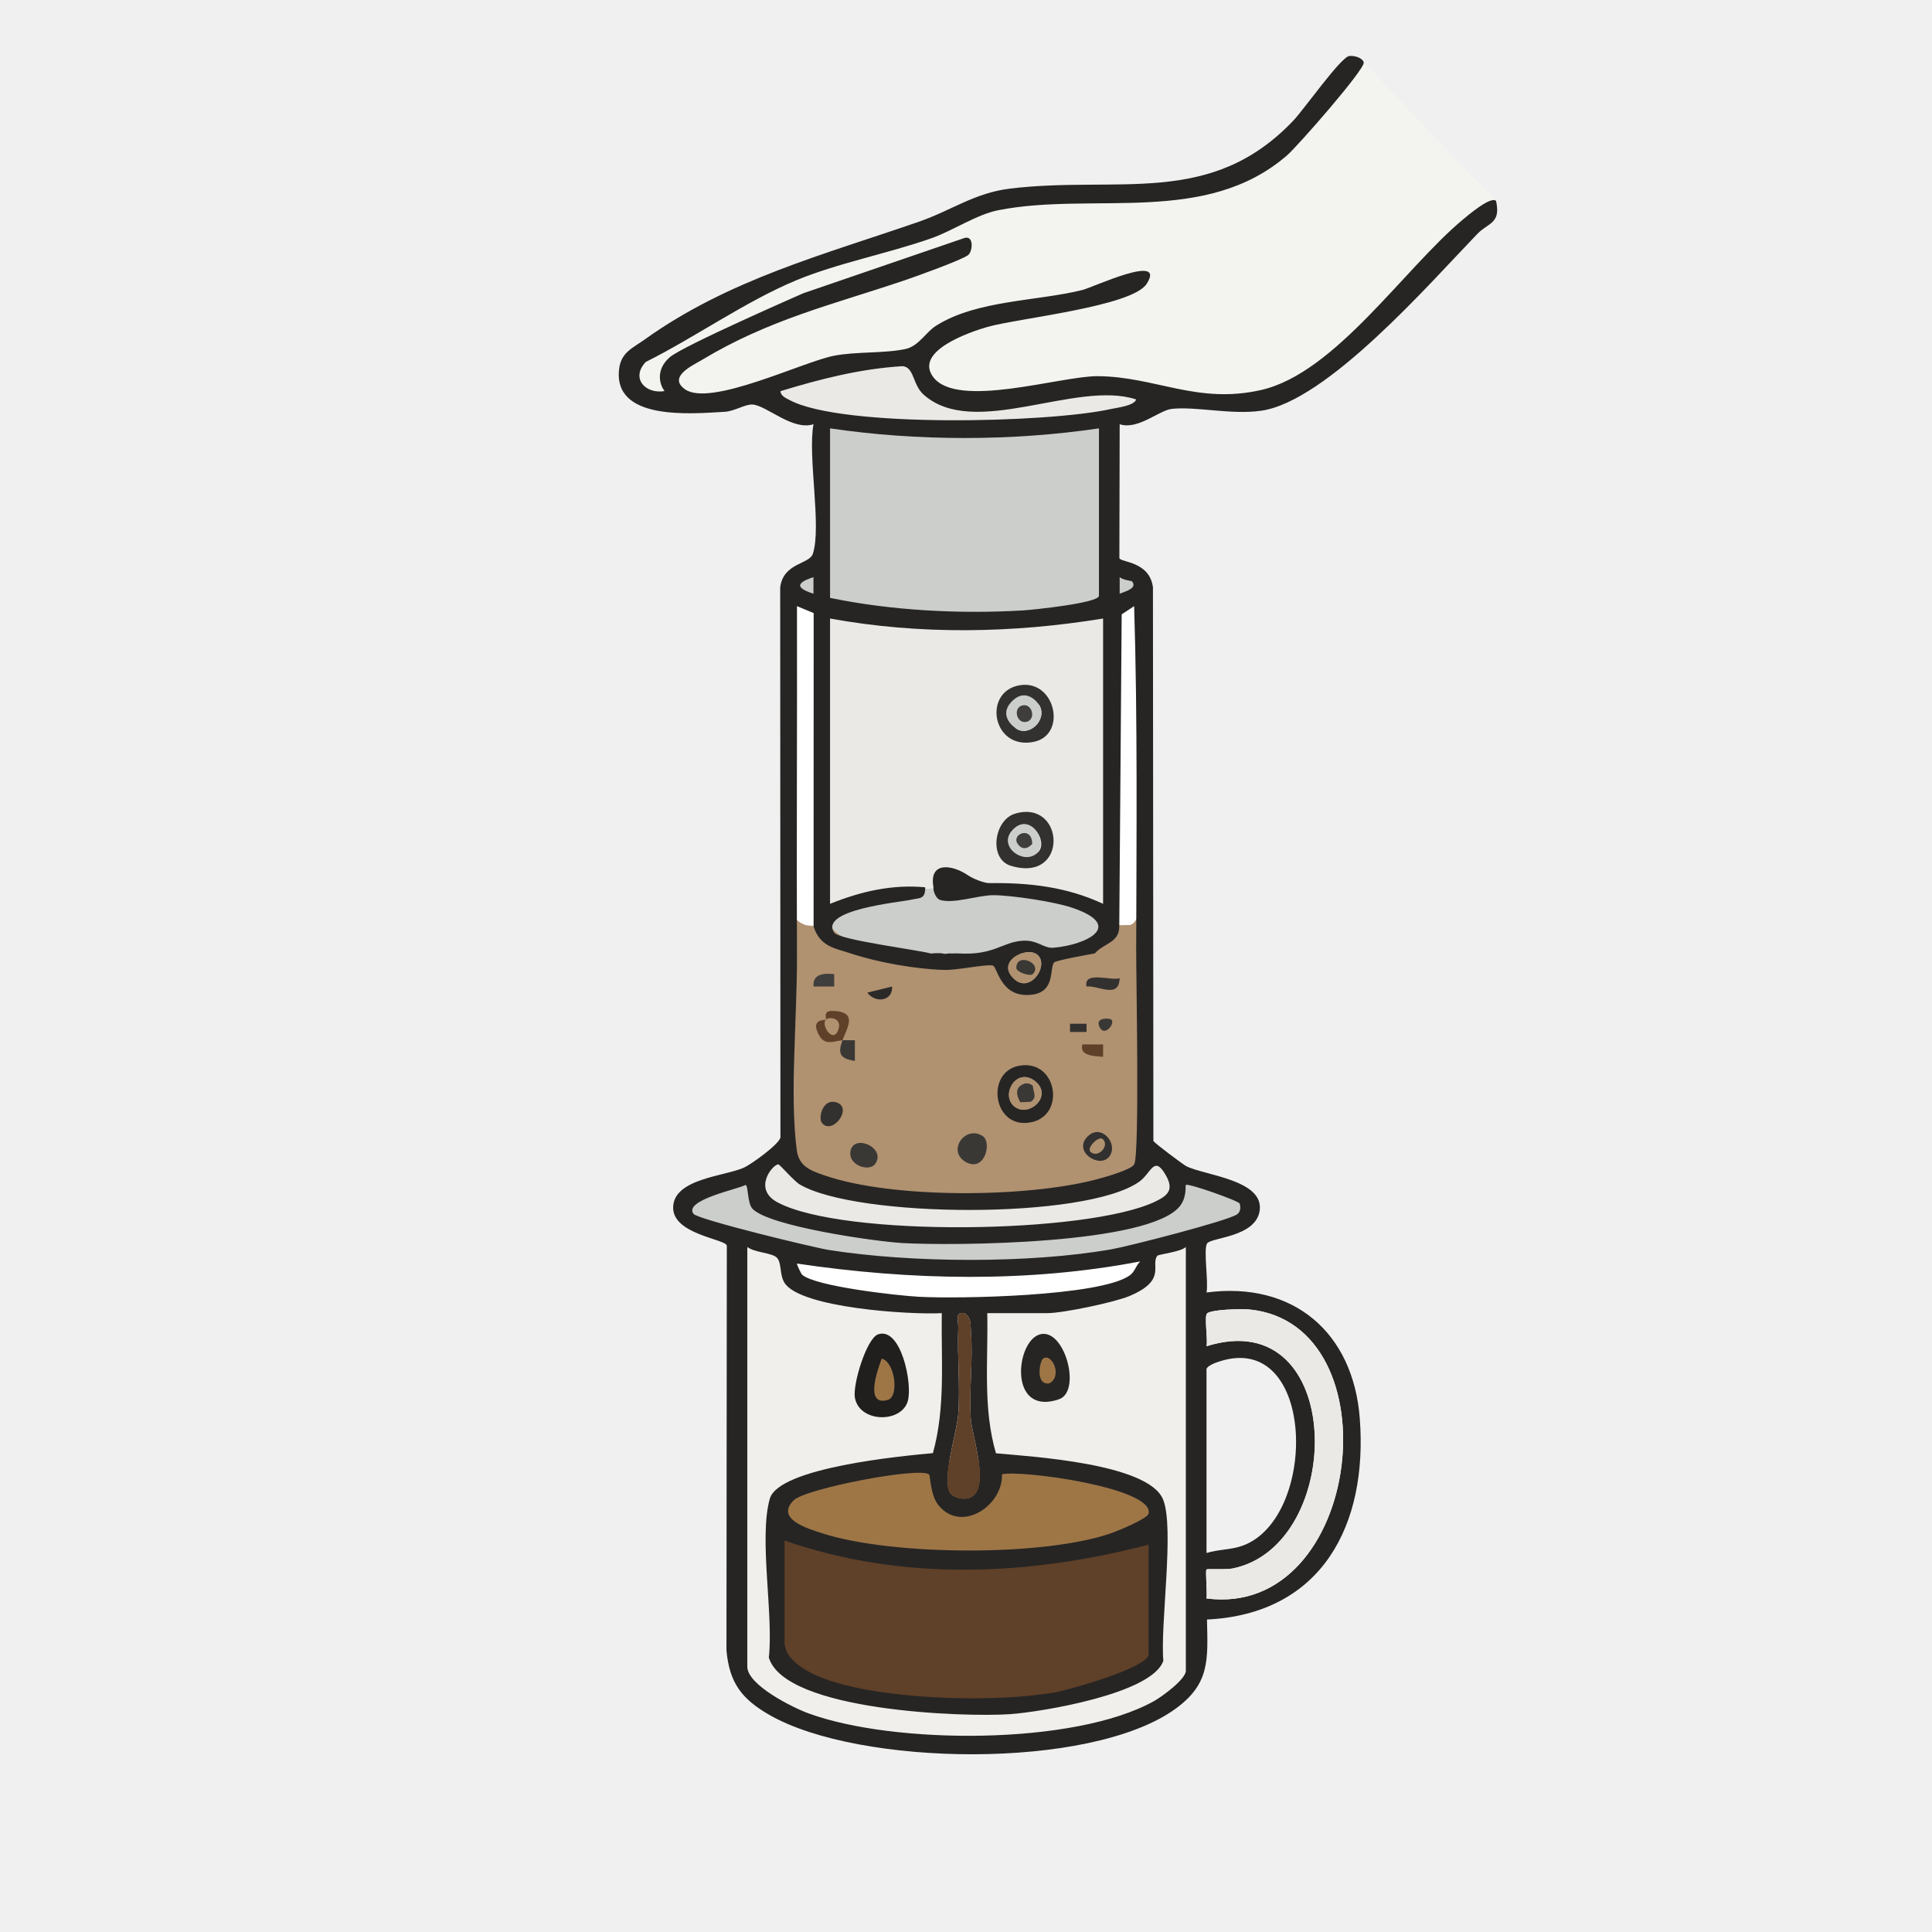
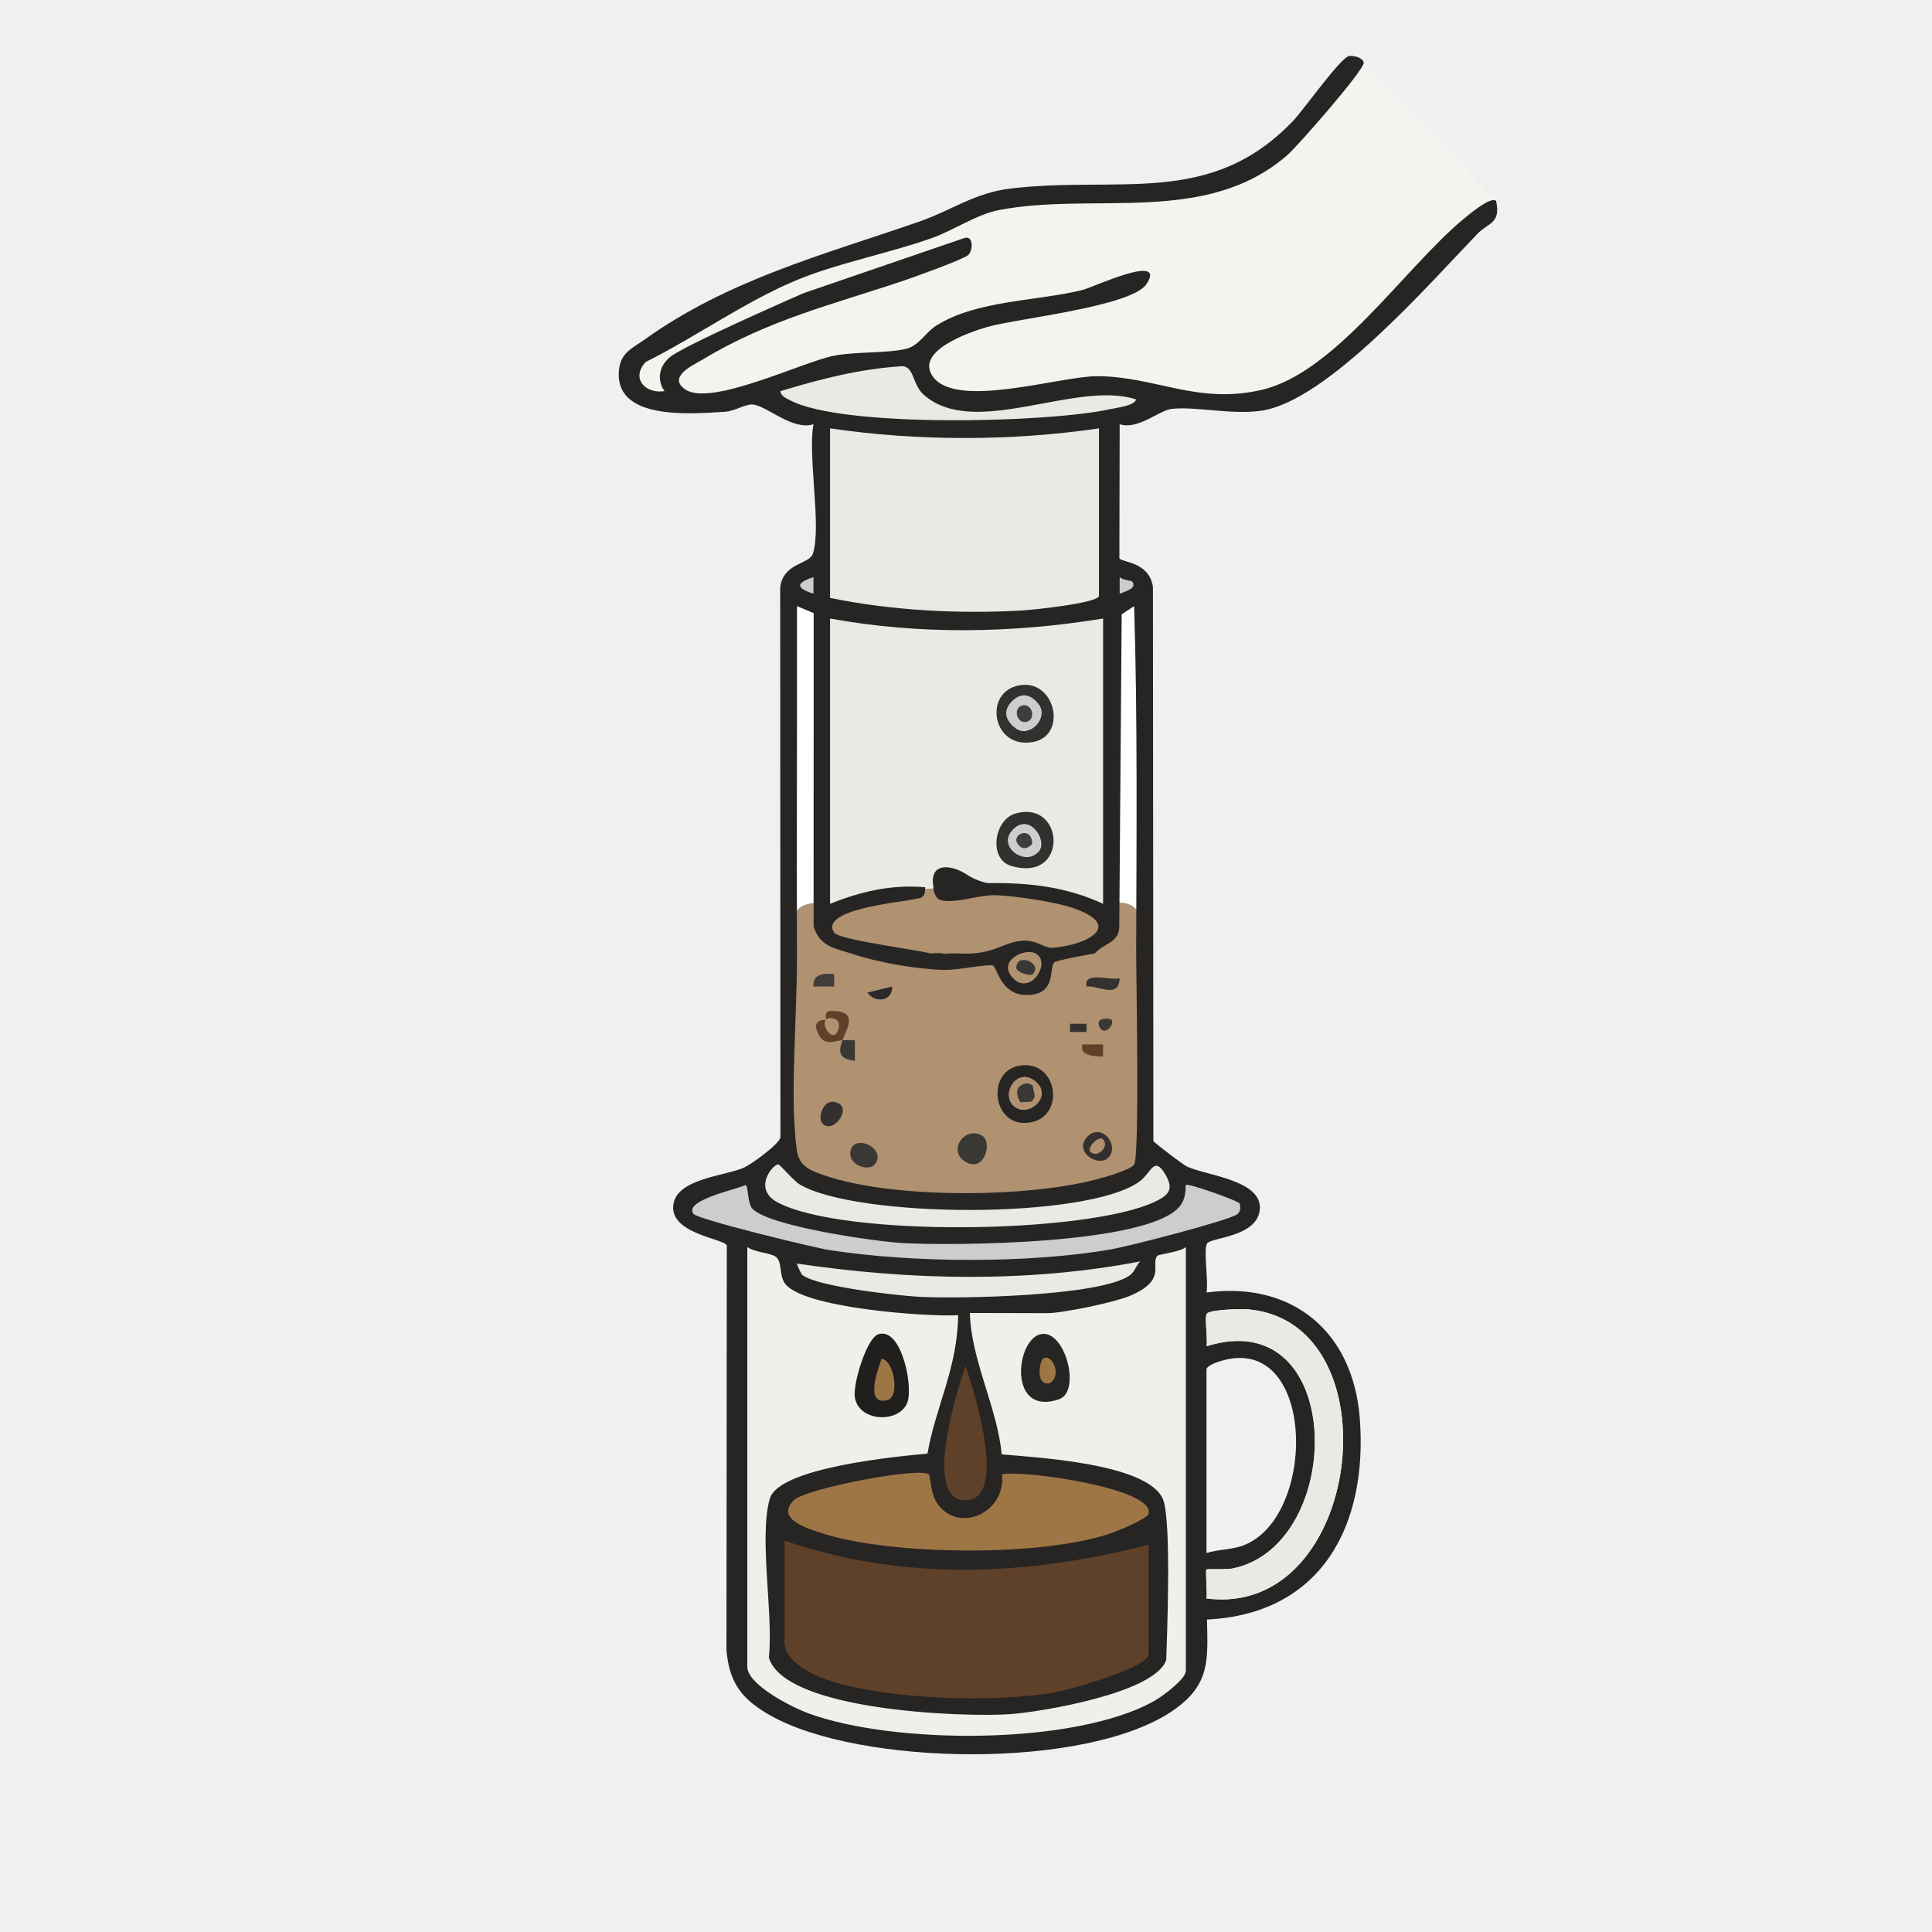
<svg xmlns="http://www.w3.org/2000/svg" id="Layer_1" version="1.1" viewBox="0 0 196 196">
  <defs>
    <style>
      .st0 {
        fill: #fff;
      }

      .st1 {
        fill: #3a3835;
      }

      .st2 {
        fill: #5f4028;
      }

      .st3 {
        fill: #262524;
      }

      .st4 {
        fill: #201f1e;
      }

      .st5 {
        fill: #403e3c;
      }

      .st6 {
        fill: #b09170;
      }

      .st7 {
        fill: #9e7646;
      }

      .st8 {
        fill: #eae9e5;
      }

      .st9 {
        fill: #2c2a29;
      }

      .st10 {
        fill: #f3f4ef;
      }

      .st11 {
        fill: #cbcecb;
      }

      .st12 {
        fill: #33312f;
      }

      .st13 {
        fill: #f0efeb;
      }
    </style>
  </defs>
  <ellipse class="st8" cx="97.082" cy="39.983" rx="19.173" ry="3.474" />
-   <polygon class="st11" points="126.692 124.005 113.585 127.817 97.761 128.963 81.85 127.817 70.227 124.504 70.227 120.194 75.814 119.254 78.236 122.746 86.726 124.857 97.218 125.363 111.488 124.504 117.69 122.746 120.302 119.69 126.692 121.045 126.692 124.005" />
-   <polygon class="st0" points="79.591 126.507 80.486 129.796 90.546 132.817 103.149 132.817 112.816 131.196 115.676 129.29 116.525 126.507 104.955 129.325 91.764 128.963 79.591 126.507" />
+   <polygon class="st11" points="126.692 124.005 113.585 127.816 97.761 128.963 81.85 127.816 70.227 124.504 70.227 120.194 75.814 119.254 78.236 122.746 86.726 124.857 97.218 125.363 111.488 124.504 117.69 122.746 120.302 119.69 126.692 121.045 126.692 124.005" />
+   <polygon class="st8" points="79.591 126.507 80.485 129.796 90.546 132.817 103.149 132.817 112.815 131.196 115.676 129.29 116.525 126.507 104.955 129.325 91.764 128.963 79.591 126.507" />
  <polygon class="st8" points="79.172 117.037 76.491 119.254 76.927 121.981 84.629 124.857 107.331 124.857 118.344 121.981 120.302 119.69 117.4 117.037 113.585 120.194 97.848 121.981 85.236 121.045 79.172 117.037" />
  <rect class="st11" x="81.176" y="57.944" width="34.5" height="2.836" />
-   <polygon class="st13" points="121.654 168.89 117.073 173.363 105.681 176.636 97.761 177.29 87.645 176.096 77.633 173.254 75.182 168.89 75.182 125.799 79.591 127.06 80.847 130.599 97.893 132.817 114.292 131.036 116.545 126.999 121.654 125.799 121.654 168.89" />
-   <polyline class="st2" points="78.782 155.254 78.782 167.363 80.523 170.111 94.164 173.254 104.071 173.254 116.544 168.999 117.4 155.471 108.522 157.549 92.746 158.199 79.591 155.254" />
-   <path class="st7" d="M94.273,148.272c-.545-.327-12.422,1.855-12.422,1.855l-2.259,1.917.358,2.665,8.542,2.841,14.611.759,12.574-2.434,1.724-1.275-.856-3.054-14.192-3.306-8.08.034Z" />
-   <path class="st11" d="M83.309,42.637l.387,18.855,11.013,1.689h10.097s8.682-1.689,8.009-1.689,0-18.855,0-18.855l-15.27.82-14.236-.82Z" />
+   <polygon class="st13" points="121.655 168.89 117.073 173.363 105.682 176.635 97.761 177.29 87.645 176.096 77.633 173.254 75.182 168.89 75.182 125.799 79.591 127.06 80.847 130.599 97.893 132.817 114.292 131.035 116.545 126.999 121.655 125.799 121.655 168.89" />
+   <polyline class="st2" points="78.782 155.254 78.782 167.363 80.523 170.111 94.164 173.254 104.071 173.254 116.544 168.999 117.4 155.471 108.522 157.549 92.745 158.199 79.591 155.254" />
+   <path class="st7" d="M93.989,148.006c-.546-.327-12.422,1.855-12.422,1.855l-2.259,1.917.358,2.665,8.542,2.841,14.611.759,12.574-2.434,1.724-1.275-.856-3.055-14.192-3.306-8.08.033h0Z" />
+   <path class="st8" d="M83.309,42.637l.387,18.855,11.013,1.689h10.097s8.682-1.689,8.009-1.689,0-18.855,0-18.855l-15.27.82-14.236-.82Z" />
  <polygon class="st0" points="115.264 93.823 80.523 93.823 80.523 60.781 86.258 62.066 97.763 62.749 109.39 62.068 115.264 60.781 115.264 93.823" />
-   <path class="st6" d="M115.676,117.765l-5.119,3.549-12.709.667-12.612-.935-4.713-3.28.032-25.457s-.483.861,1.105,1.517c1.41.583,27.153.13,32.89.022.722-.014,1.127-1.539,1.127-1.539v25.457Z" />
+   <path class="st6" d="M115.676,117.765l-5.119,3.549-12.709.667-12.612-.936-4.713-3.28.032-24.639s-.032-1.305,1.984-1.514c1.41.583,25.292.067,31.029-.041,1.786,0,2.108,1.391,2.108,1.391v24.802h0Z" />
  <polygon class="st8" points="112.143 93.826 83.696 93.826 83.696 61.492 87.645 62.749 98 63.29 107.331 62.749 112.143 61.492 112.143 93.826" />
-   <ellipse class="st11" cx="98.175" cy="93.548" rx="13.967" ry="3.535" />
-   <path class="st10" d="M138.349,6.34l-5.216,5.71s-5.59,5.315-5.865,5.315-10.722,2.657-10.722,2.657h-11.826l-6.66,1.467-18.887,6.873s-8.077,4.203-8.72,4.53-6.69,4.254-6.69,4.254c0,0,.185,1.845.643,2.21s4.032,1.582,4.032,1.582h3.849l8.236-2.313,9.359-2.475h2.932l1.191,2.056s1.283,1.67,1.65,1.686,7.02.566,7.02.566l9.234-1.376,7.113.81,7.697,1.046,7.239-3.23,13.837-12.83,3.984-4.492-13.43-14.046Z" />
-   <path class="st3" d="M67.42,39.675c-.606-.79-.829-2.267.534-3.439s13.555-6.491,13.555-6.491l16.337-5.603c.978-.28.834,1.374.37,1.736-.645.5-5.395,2.21-6.543,2.595-7.297,2.455-13.674,3.952-20.482,8.053-.866.52-3.495,1.697-1.695,2.969,2.562,1.81,11.919-2.78,15.106-3.405,2.223-.438,5.195-.224,7.284-.69,1.328-.3,2.018-1.688,3.09-2.364,4.14-2.609,10.24-2.468,14.847-3.62,1.053-.262,8.538-3.795,6.509-.625-1.488,2.322-13.104,3.495-16.18,4.383-1.744.502-7.44,2.436-5.483,5.07,2.439,3.283,12.925-.102,16.68-.081,5.862.033,10.11,2.883,16.602,1.4,7.503-1.714,14.506-12.337,20.466-17.296.502-.42,2.85-2.415,3.36-1.88.505,2.315-.795,2.195-1.9,3.34-4.874,5.055-15.245,16.975-21.92,17.94-3.023.438-6.569-.45-9.072-.188-1.29.135-3.435,2.17-5.295,1.559l-.03,13.584c.12.442,3.063.304,3.405,2.96l.045,56.162c.066.198,3.025,2.4,3.32,2.555,1.826.945,7.95,1.377,7.459,4.548-.417,2.674-4.937,2.685-5.33,3.3-.394.615.162,3.93-.06,4.975,8.786-1.156,14.88,4.03,15.55,12.774.824,10.788-3.823,19.835-15.502,20.405.095,4.122.306,6.555-3.27,9.108-8.66,6.183-32.04,5.791-41.125.565-2.793-1.606-4.056-3.232-4.353-6.555l.036-41.055c-.162-.675-5.451-1.14-5.445-3.844.007-2.978,5.295-3.183,7.215-4.08.756-.354,3.54-2.363,3.669-3.045l-.024-55.815c.328-2.505,2.953-2.313,3.313-3.399.91-2.754-.54-9.885.065-13.144-2.11.685-4.695-1.853-6.149-1.995-.753-.072-1.833.678-2.872.736-3.425.197-11.354.929-10.695-4.368.205-1.668,1.384-2.104,2.547-2.938,8.556-6.13,18.219-8.633,27.88-11.985,3.302-1.145,5.634-2.92,9.233-3.354,11.011-1.332,20.34,1.953,28.755-6.918,1.053-1.112,4.807-6.435,5.655-6.534.519-.06,1.366.186,1.467.658.142.674-6.683,8.47-7.776,9.419-8.265,7.156-19.6,3.676-29.27,5.562-2.214.432-4.651,2.09-6.804,2.848-4.455,1.568-9.519,2.517-13.76,4.284-5.107,2.13-10.237,5.775-15.227,8.268-1.533,1.614-.084,3.28,1.908,2.955M115.264,40.523c-6.108-2.009-16.42,4.074-21.555-.48-1.148-1.016-.945-2.808-2.151-2.895-4.308.267-8.29,1.29-12.386,2.536.044.503.575.711.965.918,5.36,2.835,26.314,2.286,32.542.897.653-.145,2.37-.325,2.585-.975M111.488,43.457c-8.835,1.305-18.45,1.305-27.28,0v17.197c6.247,1.295,13.14,1.646,19.533,1.275,1.051-.06,7.747-.756,7.747-1.485v-16.987ZM82.525,60.232v-1.677c-1.799.57-1.799,1.107,0,1.677M114.845,58.978c-.042-.05-.937-.142-1.254-.423v1.677c.596-.241,1.827-.555,1.254-1.254M80.851,97.144c.022,5.696-.735,14.243-.021,19.526.225,1.67,1.38,2.082,2.865,2.59,6.897,2.363,20.383,2.256,27.459.41.819-.213,3.56-.966,3.909-1.545.564-.935.195-18.99.202-21.82.035-11.593.147-23.231-.207-34.811l-1.264.832-.245,31.65c0,1.692-1.567,1.69-2.48,2.748-.673.117-3.953.71-4.126.912-.538.623.269,3.31-2.8,3.305-2.693-.003-2.976-2.886-3.423-2.988-.716-.164-3.54.487-4.965.445-2.877-.085-6.713-.762-9.449-1.674-1.615-.538-3.105-.666-3.768-2.734l.008-31.793-1.694-.705c.03,11.877-.05,23.775-.001,35.652M94.701,90.014c-.496-2.68,1.95-2.293,3.524-1.2.503.346,1.65.784,2.126.778,4.057-.056,7.864.378,11.557,2.1v-28.943c-9.159,1.493-18.535,1.668-27.7,0v28.943c3.117-1.25,6.258-1.99,9.652-1.679.026,1.278-.597,1.056-1.46,1.268-.967.235-9.36.987-7.77,3.34.494.73,8.474,1.74,9.824,2.115,0,0,.872-.111,1.316.021.162.047.396-.05.609-.033.277.023.562-.015.84,0,3.625.22,4.438-1.15,6.511-1.287,1.54-.102,2.133.795,3.143.71,3.357-.285,7.28-2.23,1.908-4.056-1.782-.608-6.123-1.268-7.995-1.275-1.554-.005-4.01.901-5.406.483-.441-.134-.73-.923-.68-1.286M105.134,96.783c-1.08-.69-3.847.64-2.497,2.28,1.76,2.142,4.018-1.307,2.497-2.28M78.962,118.125c-.57-.008-2.634,2.49-.084,3.852,6.642,3.549,31.395,3.205,38.297-.065,1.395-.66,1.938-1.263,1.05-2.767-1.164-1.974-1.452-.11-2.655.742-5.45,3.86-28.69,3.684-34.45.267-.587-.35-2.01-2.028-2.16-2.03M76.337,122.628c-.54-.57-.408-2.483-.727-2.408-.594.381-6.308,1.521-5.253,2.925.427.57,12.192,3.423,13.752,3.668,8.374,1.315,20.314,1.386,28.659-.075,1.737-.305,11.829-2.888,12.74-3.55.367-.266.365-.743.254-1.087-.087-.274-5.265-2.103-5.46-1.89-.075.083.132,1.206-.595,2.138-3.066,3.922-23.145,4.05-28.173,3.756-2.76-.162-13.499-1.69-15.195-3.477M75.814,126.507v42.574c0,1.859,4.582,4.14,6.18,4.728,8.6,3.177,26.982,3.293,35.085-1.237.804-.449,3.223-2.213,3.223-3.072v-42.993c-.51.5-2.761.735-2.887.89-.746.91,1.038,2.467-2.835,4.085-1.553.65-6.764,1.736-8.337,1.736h-6.087c.108,4.765-.468,9.59.883,14.217,3.533.331,15.414,1.015,16.946,4.666,1.19,2.838-.297,12.78.036,16.377-1.107,3.35-12.381,5.2-15.561,5.423-4.63.32-22.844-.305-24.462-5.745.486-4.415-1.028-12.09.094-16.101.894-3.19,13.53-4.36,16.55-4.635,1.291-4.628.83-9.447.9-14.205-3.029.184-14.435-.5-15.98-3.114-.513-.869-.222-2.05-.8-2.556-.514-.447-2.234-.485-2.948-1.038M81.384,129.327c1.378,1.194,9.679,2.112,11.83,2.23,4.04.222,18.369-.045,21.38-2.157.556-.39.622-.99,1.082-1.43-11.407,2.188-23.347,1.92-34.825.218-.051.038.418,1.04.534,1.14M122.399,162.163c15.828,2.066,19.199-27.838,4.362-29.316-.786-.08-3.952-.009-4.315.416-.284.333.097,2.605-.042,3.31,14.161-4.44,14.191,20.23,2.626,22.553-.676.135-2.538.006-2.632.097-.13.128.091,2.372,0,2.94M96.482,151.57c.434.435,1.397.628,1.988.337,2.03-.997.12-6.268.013-7.998-.178-2.877.246-6.003.015-8.824-.06-.735.086-1.373-.658-1.86-1.017-.201-.596.814-.623,1.46-.123,2.888.213,5.957-.006,8.806-.14,1.82-1.806,6.994-.729,8.079M122.399,138.883v18.666c1.185-.37,2.498-.315,3.666-.741,7.68-2.795,7.46-21.84-2.34-18.696-.388.124-1.213.42-1.326.77M94.261,149.596c-.848-.845-12.548,1.422-13.73,2.598-1.905,1.891,1.343,2.865,2.928,3.373,6.99,2.238,22.254,2.378,29.196,0,.711-.243,3.743-1.48,3.869-2.01.615-2.611-12.867-4.452-14.873-3.993.113,3.204-4.171,6.032-6.474,3.1-.783-.997-.802-2.954-.915-3.068M116.525,156.707c-12.217,3.162-24.879,3.756-36.934-.42v10.278c0,2.129,3.015,3.438,4.804,4.005,5.91,1.878,16.493,2.172,22.58,1.131,1.368-.234,9.55-2.52,9.55-3.877v-11.117Z" />
+   <ellipse class="st6" cx="98.175" cy="93.548" rx="13.967" ry="3.535" />
+   <path class="st10" d="M138.349,6.34l-5.216,5.71s-5.59,5.315-5.865,5.315-10.722,2.657-10.722,2.657h-11.826l-6.66,1.467-18.887,6.873s-8.077,4.203-8.72,4.53-6.69,4.254-6.69,4.254c0,0,.185,1.845.643,2.21s4.032,1.582,4.032,1.582h3.849l8.236-2.313,9.359-2.475h2.932l1.191,2.056s1.283,1.67,1.65,1.686,7.02.566,7.02.566l9.234-1.376,7.113.81,7.697,1.046,7.239-3.23,13.837-12.83,3.984-4.492s-13.43-14.046-13.43-14.046Z" />
+   <path class="st3" d="M67.42,39.675c-.606-.79-.829-2.267.535-3.439s13.554-6.491,13.554-6.491l16.337-5.603c.978-.28.834,1.374.37,1.736-.645.5-5.395,2.21-6.543,2.595-7.297,2.455-13.674,3.952-20.482,8.053-.866.52-3.495,1.697-1.695,2.969,2.562,1.81,11.919-2.78,15.106-3.405,2.223-.438,5.195-.224,7.284-.69,1.328-.3,2.018-1.688,3.09-2.364,4.14-2.609,10.24-2.468,14.847-3.62,1.053-.262,8.538-3.795,6.509-.625-1.488,2.322-13.104,3.495-16.18,4.383-1.744.502-7.44,2.436-5.483,5.07,2.439,3.283,12.925-.102,16.68-.081,5.862.033,10.11,2.883,16.602,1.4,7.503-1.714,14.506-12.337,20.466-17.296.502-.42,2.85-2.415,3.36-1.88.505,2.315-.795,2.195-1.9,3.34-4.874,5.055-15.245,16.975-21.92,17.94-3.023.438-6.569-.45-9.072-.188-1.29.135-3.435,2.17-5.295,1.559l-.03,13.584c.12.442,3.063.304,3.405,2.96l.045,56.162c.066.198,3.025,2.4,3.32,2.555,1.826.945,7.95,1.377,7.459,4.548-.417,2.674-4.937,2.685-5.33,3.3-.394.615.162,3.93-.06,4.975,8.786-1.156,14.88,4.03,15.55,12.774.824,10.788-3.823,19.835-15.502,20.405.095,4.122.306,6.555-3.27,9.108-8.66,6.183-32.04,5.791-41.125.565-2.793-1.606-4.056-3.232-4.353-6.555l.036-41.055c-.162-.675-5.451-1.14-5.445-3.844.007-2.978,5.295-3.183,7.215-4.08.756-.354,3.54-2.363,3.669-3.045l-.024-55.815c.328-2.505,2.953-2.313,3.313-3.399.91-2.754-.54-9.885.065-13.144-2.11.685-4.695-1.853-6.149-1.995-.753-.072-1.833.678-2.872.736-3.425.197-11.354.929-10.695-4.368.205-1.668,1.384-2.104,2.547-2.938,8.556-6.13,18.219-8.633,27.88-11.985,3.302-1.145,5.634-2.92,9.233-3.354,11.011-1.332,20.34,1.953,28.755-6.918,1.053-1.112,4.807-6.435,5.655-6.534.519-.06,1.366.186,1.467.658.142.674-6.683,8.47-7.776,9.419-8.265,7.156-19.6,3.676-29.27,5.562-2.214.432-4.651,2.09-6.804,2.848-4.455,1.568-9.519,2.517-13.76,4.284-5.107,2.13-10.237,5.775-15.227,8.268-1.533,1.614-.084,3.28,1.908,2.955M115.264,40.523c-6.108-2.009-16.42,4.074-21.555-.48-1.148-1.016-.945-2.808-2.151-2.895-4.308.267-8.29,1.29-12.386,2.536.044.503.575.711.965.918,5.36,2.835,26.314,2.286,32.542.897.653-.145,2.37-.325,2.585-.975M111.488,43.457c-8.835,1.305-18.45,1.305-27.28,0v17.197c6.247,1.295,13.14,1.646,19.533,1.275,1.051-.06,7.747-.756,7.747-1.485v-16.987ZM82.525,60.232v-1.677c-1.799.57-1.799,1.107,0,1.677M114.845,58.978c-.042-.05-.937-.142-1.254-.423v1.677c.596-.241,1.827-.555,1.254-1.254M80.851,97.144c.022,5.696-.735,14.243-.021,19.526.225,1.67,1.38,2.082,2.865,2.59,6.897,2.363,20.383,2.256,27.459.41.819-.213,3.56-.966,3.909-1.545.564-.935.195-18.99.202-21.82.035-11.593.147-23.231-.207-34.811l-1.264.832-.245,31.65c0,1.692-1.567,1.69-2.48,2.748-.673.117-3.953.71-4.126.912-.538.623.269,3.31-2.8,3.305-2.693-.003-2.976-2.886-3.423-2.988-.716-.164-3.54.487-4.965.445-2.877-.085-6.713-.762-9.449-1.674-1.615-.538-3.105-.666-3.768-2.734l.008-31.793-1.694-.705c.03,11.877-.05,23.775,0,35.652M94.701,90.014c-.496-2.68,1.95-2.293,3.524-1.2.503.346,1.65.784,2.126.778,4.057-.056,7.864.378,11.557,2.1v-28.943c-9.159,1.493-18.535,1.668-27.7,0v28.943c3.117-1.25,6.258-1.99,9.652-1.679.026,1.278-.597,1.056-1.46,1.268-.967.235-9.36.987-7.77,3.34.494.73,8.474,1.74,9.824,2.115,0,0,.872-.111,1.316.021.162.047.396-.05.609-.033.277.023.562-.015.84,0,3.625.22,4.438-1.15,6.511-1.287,1.54-.102,2.133.795,3.143.71,3.357-.285,7.28-2.23,1.908-4.056-1.782-.608-6.123-1.268-7.995-1.275-1.554-.005-4.01.901-5.406.483-.441-.134-.73-.923-.68-1.286M105.134,96.783c-1.08-.69-3.847.64-2.497,2.28,1.76,2.142,4.018-1.307,2.497-2.28M78.962,118.125c-.57-.008-2.634,2.49-.084,3.852,6.642,3.549,31.395,3.205,38.297-.065,1.395-.66,1.938-1.263,1.05-2.767-1.164-1.974-1.452-.11-2.655.742-5.45,3.86-28.69,3.684-34.45.267-.587-.35-2.01-2.028-2.16-2.03M76.337,122.628c-.54-.57-.408-2.483-.727-2.408-.594.381-6.308,1.521-5.253,2.925.427.57,12.192,3.423,13.752,3.668,8.374,1.315,20.314,1.386,28.659-.075,1.737-.305,11.829-2.888,12.74-3.55.367-.266.365-.743.254-1.087-.087-.274-5.265-2.103-5.46-1.89-.075.083.132,1.206-.595,2.138-3.066,3.922-23.145,4.05-28.173,3.756-2.76-.162-13.499-1.69-15.195-3.477M75.814,126.507v42.574c0,1.859,4.582,4.14,6.18,4.728,8.6,3.177,26.982,3.293,35.085-1.237.804-.449,3.223-2.213,3.223-3.072v-42.993c-.51.5-2.761.735-2.887.89-.746.91,1.038,2.467-2.835,4.085-1.553.65-6.764,1.736-8.337,1.736l-7.847-.019c.108,4.765,2.787,9.615,3.226,14.342,3.533.331,14.83.909,16.362,4.56.902,2.184.377,14.626.33,16.298-1.107,3.35-12.675,5.279-15.855,5.502-4.63.32-22.844-.305-24.462-5.745.486-4.415-1.028-12.09.094-16.101.894-3.19,12.981-4.31,16.001-4.585.799-4.684,3.058-8.702,3.111-14.044-3.029.184-16.097-.711-17.642-3.325-.513-.869-.222-2.05-.8-2.556-.514-.447-2.234-.485-2.948-1.038M81.384,129.327c1.378,1.194,9.679,2.112,11.83,2.23,4.04.222,18.369-.045,21.38-2.157.556-.39.622-.99,1.082-1.43-11.407,2.188-23.347,1.92-34.825.218-.051.038.418,1.04.534,1.14M122.399,162.163c15.828,2.066,19.199-27.838,4.362-29.316-.786-.08-3.952-.009-4.315.416-.284.333.097,2.605-.042,3.31,14.161-4.44,14.191,20.23,2.626,22.553-.676.135-2.538.006-2.632.097-.13.128.091,2.372,0,2.94M122.399,138.883v18.666c1.185-.37,2.498-.315,3.666-.741,7.68-2.795,7.46-21.84-2.34-18.696-.388.124-1.213.42-1.326.77M94.261,149.596c-.848-.845-12.548,1.422-13.73,2.598-1.905,1.891,1.343,2.865,2.928,3.373,6.99,2.238,22.254,2.378,29.196,0,.711-.243,3.743-1.48,3.869-2.01.615-2.611-12.867-4.452-14.873-3.993.422,3.791-4.171,6.032-6.474,3.1-.783-.997-.802-2.954-.915-3.068M116.525,156.707c-12.217,3.162-24.879,3.756-36.934-.42v10.278c0,2.129,3.015,3.438,4.804,4.005,5.91,1.878,16.493,2.172,22.58,1.131,1.368-.234,9.55-2.52,9.55-3.877,0,0,0-11.117,0-11.117Z" />
  <path class="st8" d="M122.4,162.162c.09-.569-.133-2.813,0-2.94.092-.092,1.954.039,2.63-.098,11.565-2.325,11.535-26.992-2.626-22.552.14-.705-.24-2.978.042-3.31.363-.425,3.53-.496,4.315-.416,14.837,1.477,11.466,31.38-4.362,29.316" />
-   <path class="st2" d="M96.484,151.569c-1.077-1.086.59-6.261.729-8.08.219-2.85-.117-5.918.006-8.806.027-.646-.395-1.662.622-1.46.744.487.599,1.124.659,1.86.23,2.82-.194,5.947-.015,8.824.106,1.73,2.017,7-.014,7.998-.59.29-1.554.099-1.987-.338" />
+   <path class="st2" d="M97.95,138.563s-4.839,13.638-.004,13.638.004-13.638.004-13.638Z" />
  <path class="st6" d="M105.136,96.783c1.52.973-.738,4.422-2.5,2.28-1.35-1.64,1.418-2.97,2.498-2.28M104.77,98.82c1.084-1.085-1.665-2.25-1.668-.627,0,.435,1.41.885,1.668.627" />
  <path class="st4" d="M89.095,135.363c2.305-.762,3.51,5.019,2.997,6.786-.651,2.24-4.9,2.206-5.364-.351-.24-1.323,1.182-6.045,2.367-6.435" />
  <path class="st3" d="M105.485,135.375c2.505-.73,4.281,5.78,1.949,6.58-5.136,1.763-4.433-5.857-1.95-6.58M103.406,108.117c4.002-.711,4.83,5.536.708,5.802-3.447.222-4.04-5.211-.708-5.802M102.781,112.14c1.43,1.43,4.158-.915,2.24-2.448-1.838-1.469-3.472,1.218-2.24,2.448" />
  <path class="st2" d="M85.466,105.534c-.705.036-1.719.594-2.313-.411-1.07-1.806.554-1.604.635-1.686-.546.543.732,2.494,1.255,1.044.447-1.242-.945-1.353-1.255-1.044.091-.093-.333-.893.615-.88,2.73.032,1.512,1.738,1.065,2.977" />
  <path class="st1" d="M99.676,115.242c.984.62.247,3.646-1.619,2.685-2.074-1.071-.18-3.822,1.62-2.685" />
  <path class="st12" d="M110.34,115.291c1.363-1.36,3.142.714,2.222,2.01-.937,1.325-3.784-.45-2.223-2.01M111.904,115.601c-.395-.448-1.704.856-1.254,1.256.706.63,1.888-.535,1.254-1.255" />
  <path class="st1" d="M88.786,118.078c-.624.875-2.895.09-2.477-1.416.453-1.629,3.617-.174,2.478,1.416" />
  <path class="st12" d="M83.381,113.91c-.394-.504.074-2.49,1.452-2.08,1.77.526-.41,3.409-1.452,2.08M113.585,99.244c-.058,2.123-2.133.717-3.358.834-.323-1.606,2.437-.56,3.358-.834" />
  <path class="st1" d="M85.466,105.534c.419-.021.843.007,1.26-.003l-.003,2.098c-1.57-.226-1.72-.814-1.257-2.095" />
  <path class="st5" d="M84.625,98.824l.004,1.254h-2.098c-.114-1.282,1.057-1.365,2.094-1.254" />
  <path class="st9" d="M90.5,100.081c.087,1.485-1.683,1.736-2.51.623l2.51-.623Z" />
-   <path class="st2" d="M111.91,105.954l-.005,1.255c-1.01-.075-2.422-.112-2.094-1.254l2.099-.001Z" />
+   <path class="st2" d="M111.91,105.954l-.005,1.255c-1.01-.075-2.422-.112-2.094-1.254h2.099v-.001Z" />
  <path class="st12" d="M108.553,103.858h1.674v.834h-1.674v-.834Z" />
  <path class="st1" d="M112.745,103.438c.44.407-.789,1.916-1.252.621-.318-.885,1.098-.765,1.252-.62" />
  <path class="st12" d="M103.405,69.526c3.652-.66,4.905,5.025,1.479,5.733-4.205.867-5.216-5.058-1.48-5.733M102.673,71.137l.39,2.759c1.29.934,3.255-.858,2.37-2.369l-2.76-.39ZM102.976,82.545c5.071-1.506,5.493,7.092-.432,5.287-2.271-.69-1.703-4.654.432-5.287M105.136,86.599c1.52-.972-.738-4.42-2.5-2.28-1.35,1.641,1.418,2.972,2.498,2.28" />
  <path class="st1" d="M104.771,98.82c-.26.26-1.67-.194-1.668-.627.003-1.625,2.753-.458,1.668.627" />
  <path class="st7" d="M89.448,137.832c1.33.3,1.804,3.852.62,4.19-2.436.697-.976-3.23-.62-4.19M105.814,137.833c.892-.655,2.03,1.827.62,2.513-1.424.195-.958-2.265-.619-2.513" />
-   <path class="st6" d="M102.78,112.14c-1.23-1.23.403-3.917,2.24-2.448,1.919,1.533-.81,3.877-2.24,2.448M104.771,110.15h-1.255v1.673l.62-.001c.66-.443.733-.9.635-1.673M111.905,115.602c.635.72-.547,1.885-1.254,1.255-.45-.402.86-1.704,1.254-1.255" />
+   <path class="st6" d="M102.78,112.14c-1.23-1.23.403-3.917,2.24-2.448,1.919,1.533-.81,3.877-2.24,2.448M104.771,110.15h-1.255v1.673h.62c.66-.444.733-.901.635-1.674M111.905,115.602c.635.72-.547,1.885-1.254,1.255-.45-.402.86-1.704,1.254-1.255" />
  <path class="st11" d="M102.673,71.137c1.539-1.539,2.76.39,2.76.39.885,1.51-1.08,3.303-2.37,2.369,0,0-1.928-1.221-.39-2.76M103.73,71.559c-.991.217-.62,1.899.407,1.672.991-.217.62-1.899-.407-1.672M105.136,86.599c-1.27,1.12-3.85-.639-2.5-2.28,1.762-2.14,3.853,1.086,2.498,2.28" />
  <path class="st1" d="M104.771,110.15c.098.773.453,1.184-.205,1.624l-1.05.05s-.74-1.135,0-1.675,1.255,0,1.255,0" />
  <path class="st5" d="M103.73,71.559c1.026-.225,1.398,1.456.407,1.674-1.026.225-1.398-1.455-.407-1.673M104.719,85.61s-.79.982-1.476,0,1.444-1.886,1.476,0" />
</svg>
